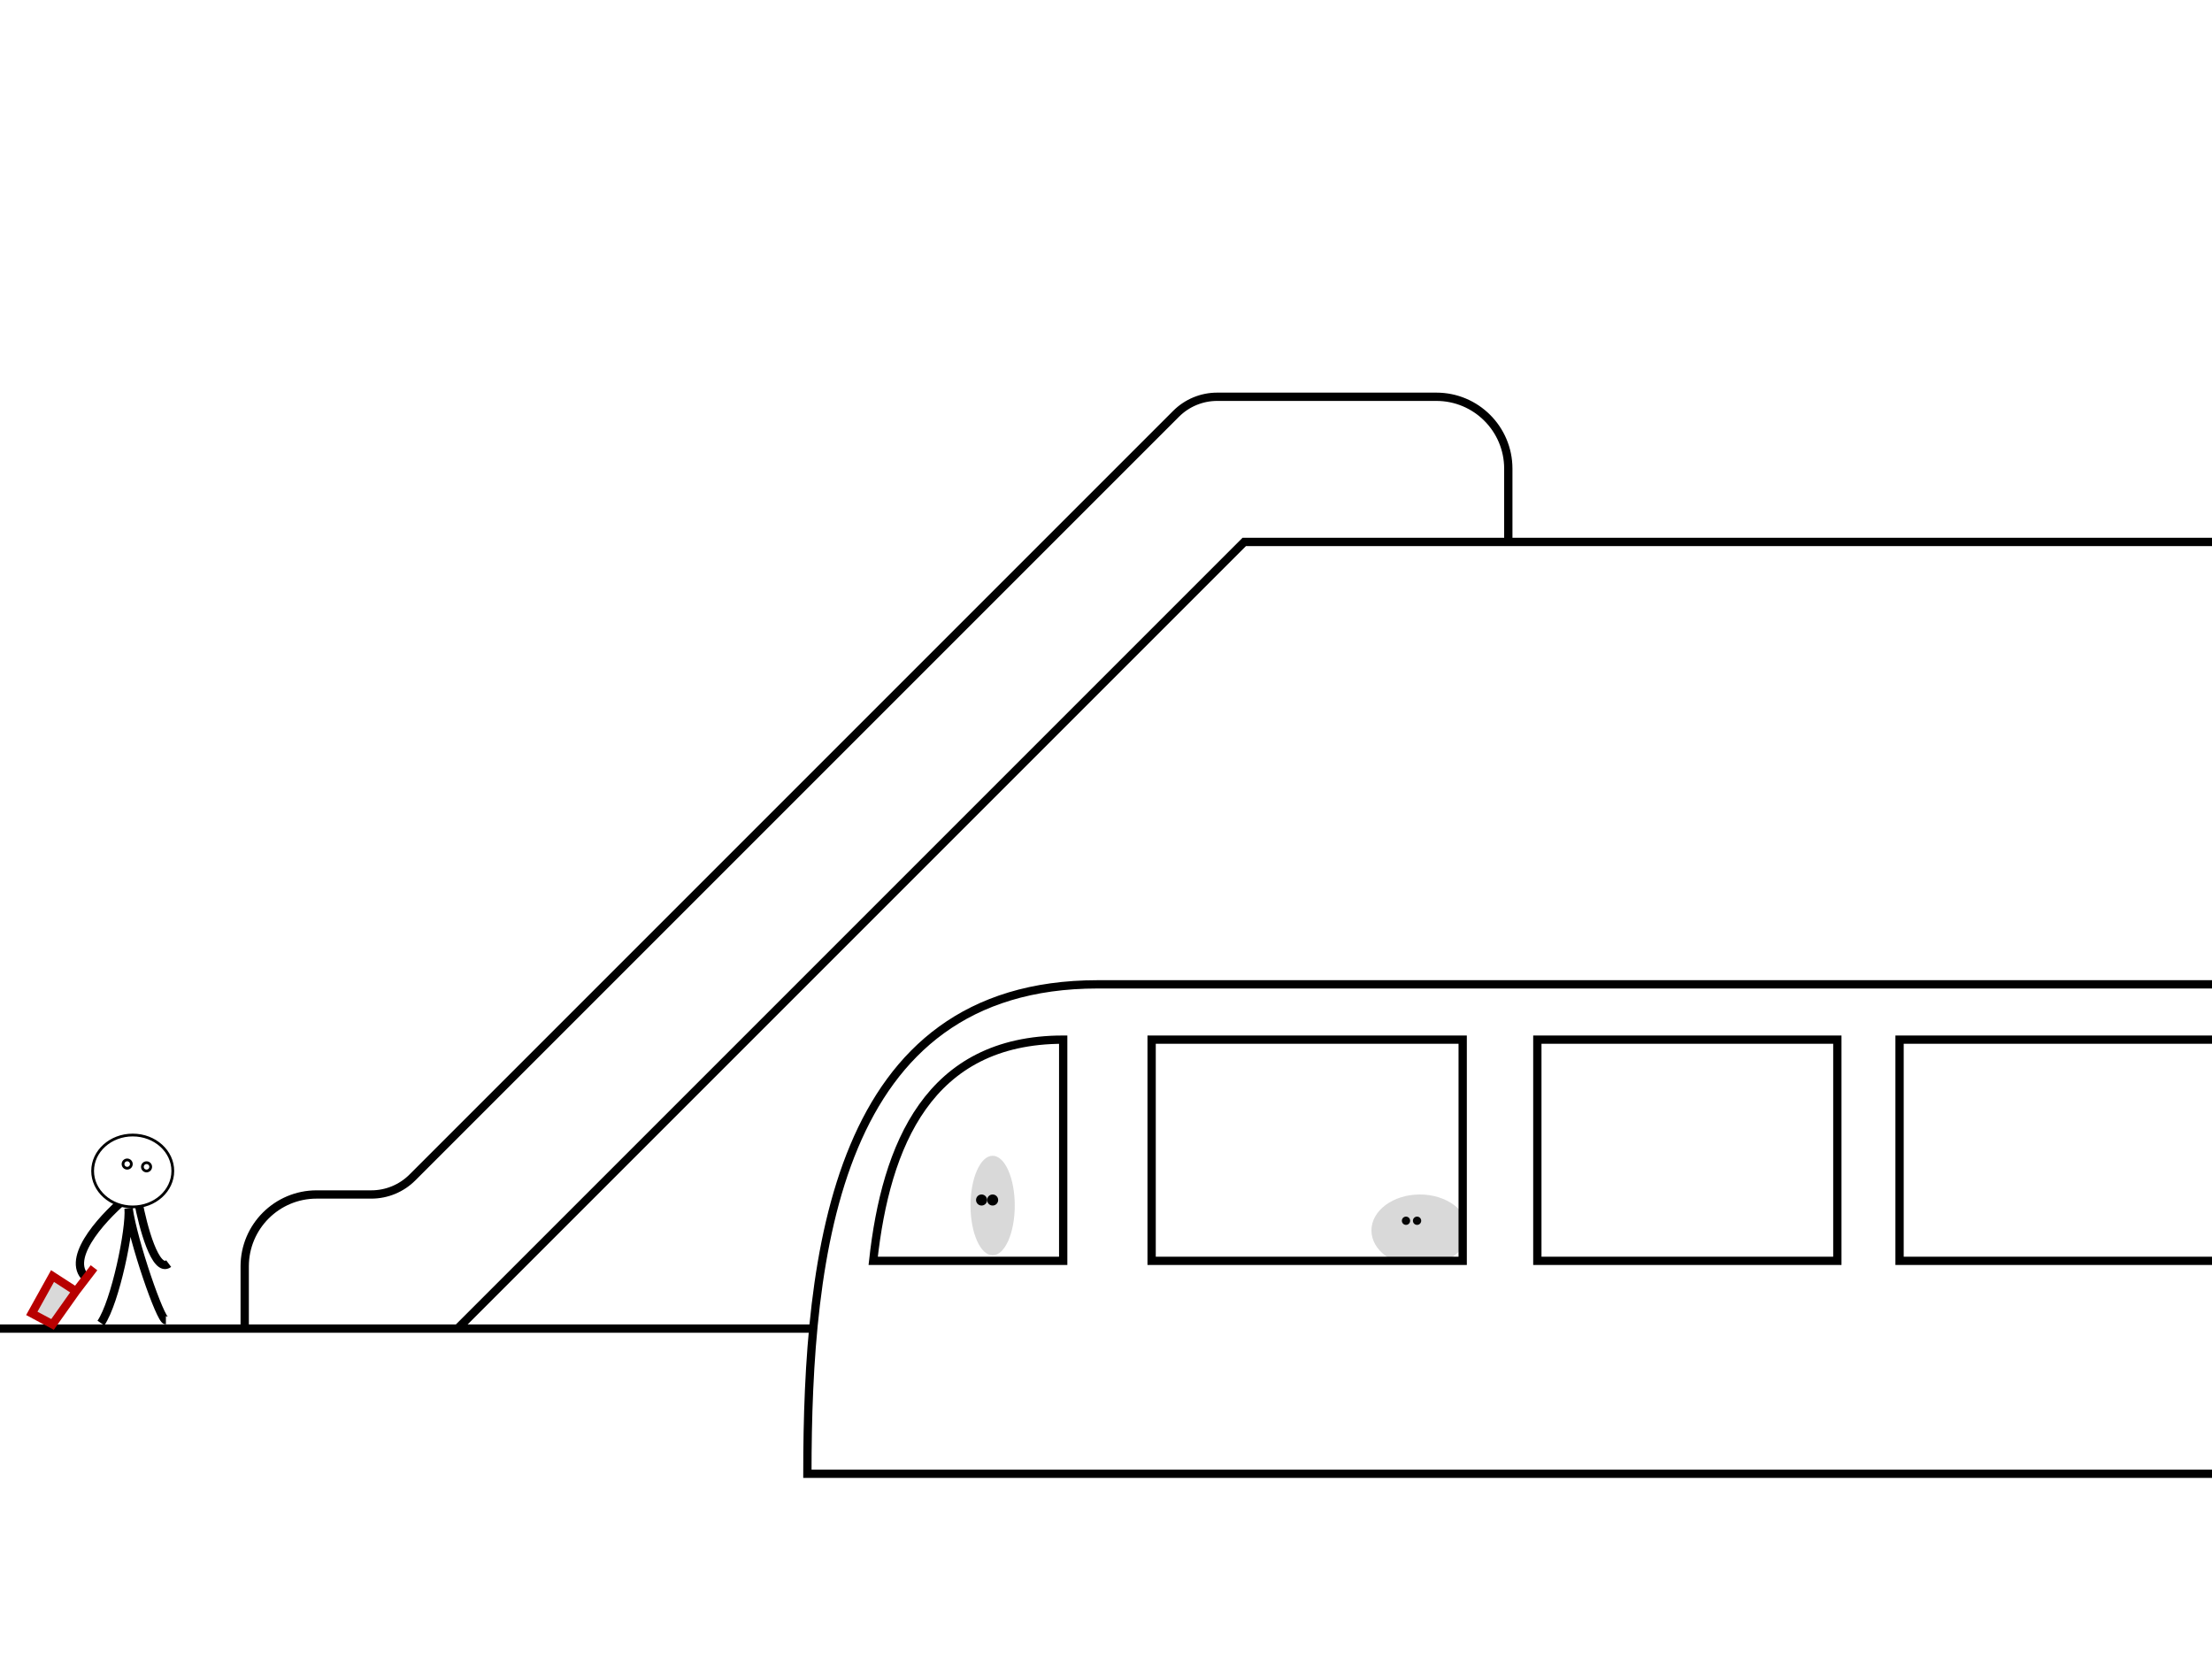
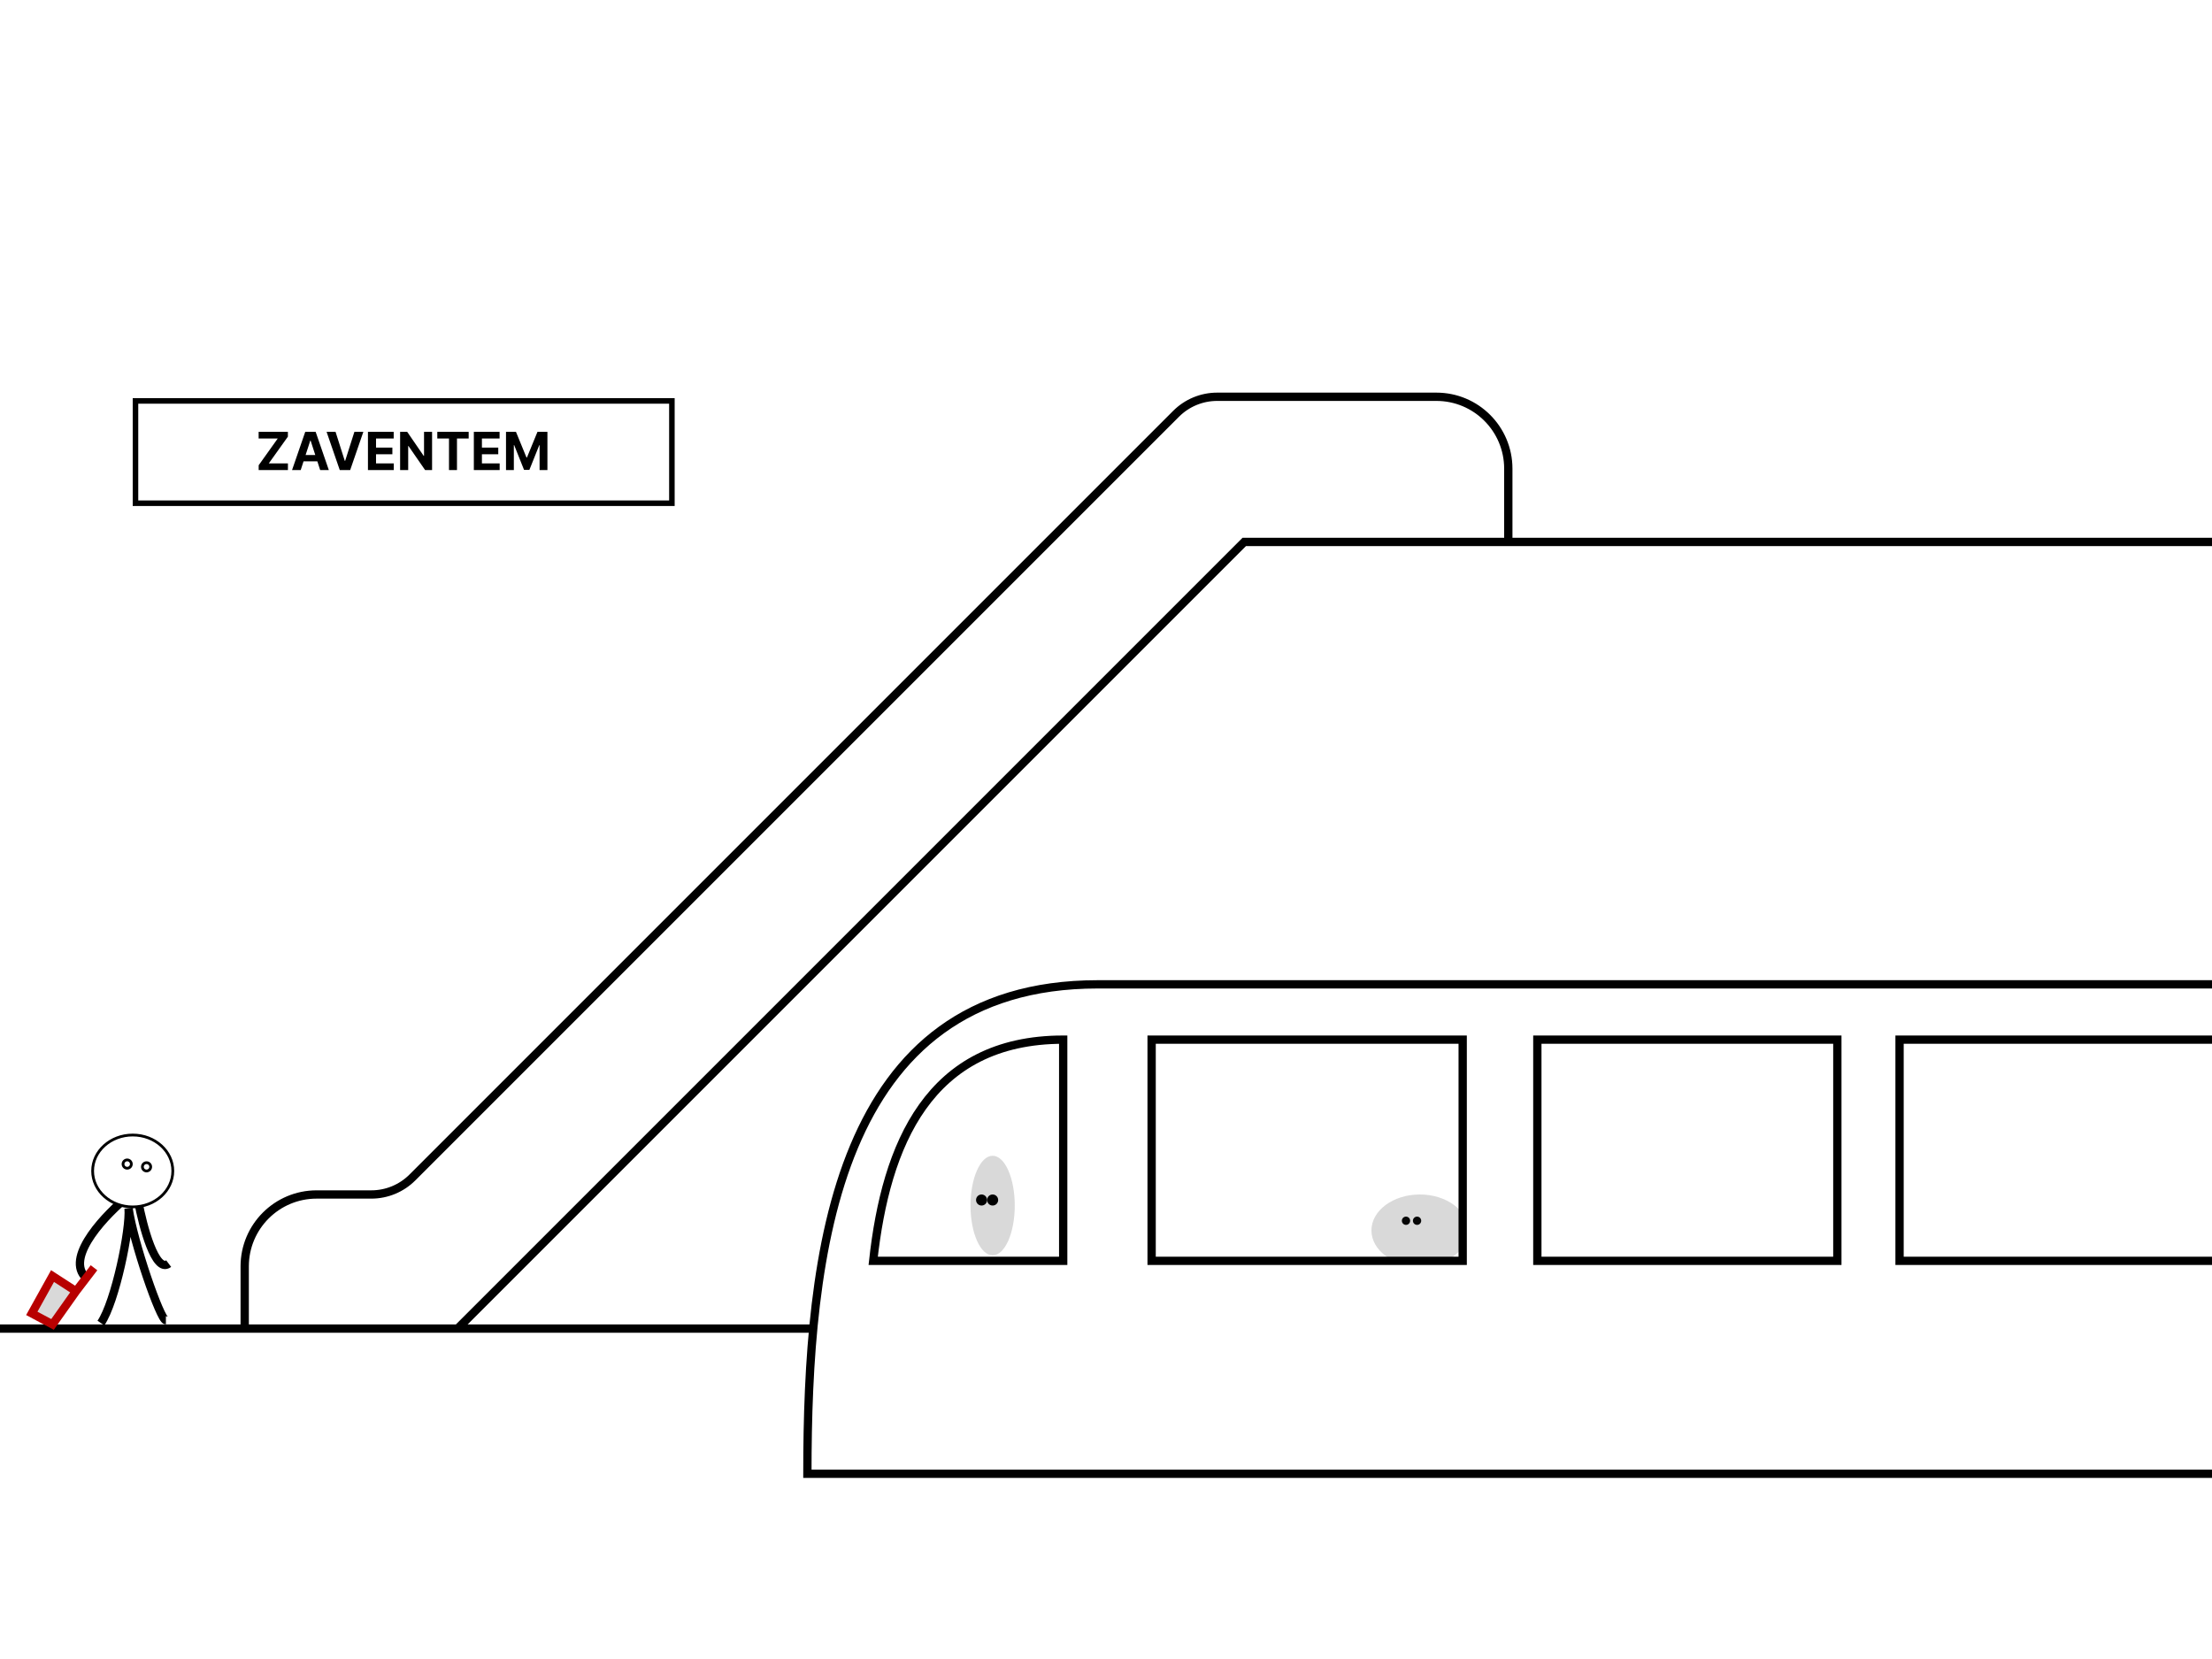
<svg xmlns="http://www.w3.org/2000/svg" width="800" height="600" viewBox="0 0 800 600" fill="none">
  <g clip-path="url(#clip0_190_3)">
    <rect width="800" height="600" fill="white" />
    <path d="M0 480.5H88.5M800 480.5H165.5M165.5 480.5L450 196H545.5M165.5 480.5H94.5H88.5M800 196H545.5M545.5 196V169.5C545.5 155.141 533.859 143.5 519.5 143.5H440.198C434.629 143.5 429.288 145.712 425.349 149.651L149.151 425.849C145.212 429.788 139.871 432 134.302 432H114.5C100.141 432 88.5 443.641 88.5 458V480.5" stroke="black" stroke-width="3" />
    <ellipse cx="513.5" cy="445" rx="17.5" ry="13" fill="#D9D9D9" />
    <path fill-rule="evenodd" clip-rule="evenodd" d="M831 533H292C292 453.5 302 356 397 356H831V533ZM416.5 376V456H529V376H416.5ZM556 456V376H664.5V456H556ZM807.001 456V376H687V456H807.001ZM315.801 456C320.388 414.166 335.834 376 384.519 376V456H315.801Z" fill="white" stroke="black" stroke-width="3" />
    <circle cx="508.5" cy="441.5" r="1.5" fill="#070707" />
    <circle cx="512.5" cy="441.5" r="1.5" fill="#070707" />
    <ellipse cx="359" cy="436" rx="8" ry="18" fill="#D9D9D9" />
    <circle cx="355" cy="434" r="2" fill="black" />
    <circle cx="359" cy="434" r="2" fill="black" />
    <path d="M46.499 432.5C38.499 439 24.099 453.9 30.499 461.5M50 434.5C51.667 443.5 56.2 460.6 61 457M36.5 478.5C41.7 470.9 47.166 444.5 46.499 437C48.166 449 58 477.5 60 477.5" stroke="black" stroke-width="3" />
    <path d="M48 410.5C56.059 410.5 62.5 416.369 62.5 423.5C62.5 430.631 56.059 436.5 48 436.5C39.941 436.5 33.5 430.631 33.5 423.5C33.5 416.369 39.941 410.5 48 410.5Z" fill="white" stroke="black" />
    <circle cx="46" cy="421" r="1.5" stroke="black" />
    <circle cx="53" cy="422" r="1.5" stroke="black" />
    <path d="M19 479L11.5 475L19 461.5L27.5 467L19 479Z" fill="#D9D9D9" />
    <path d="M27.5 467L19 479L11.5 475L19 461.5L27.5 467ZM27.5 467L34 458.5" stroke="#B80000" stroke-width="3" />
+     <rect x="49" y="145" width="194" height="37" stroke="black" stroke-width="2" />
+     <path d="M93.553 170V168.266L100.448 158.591H93.539V156.182H104.119V157.916L97.216 167.591H104.132V170H93.553ZM108.756 170H105.625L110.395 156.182H114.16L118.924 170H115.793L112.332 159.339H112.224L108.756 170ZM108.56 164.569H115.955V166.849H108.56V164.569ZM121.358 156.182L124.697 166.68H124.826L128.172 156.182H131.411L126.647 170H122.882L118.112 156.182H121.358ZM133.074 170V156.182H142.385V158.591H135.996V161.883H141.906V164.292H135.996V167.591H142.412V170H133.074ZM156.266 156.182V170H153.742L147.731 161.303H147.629V170H144.708V156.182H147.272L153.236 164.872H153.358V156.182H156.266ZM158.153 158.591V156.182H169.502V158.591H165.271V170H162.384V158.591H158.153ZM171.371 170V156.182H180.682V158.591H174.292V161.883H180.203V164.292H174.292V167.591H180.709V170H171.371ZM183.005 156.182H186.608L190.413 165.466H190.575L194.38 156.182H197.983V170H195.15V161.006H195.035L191.459 169.933H189.529L185.953 160.972H185.839V170H183.005V156.182Z" fill="black" />
  </g>
  <defs>
    <clipPath id="clip0_190_3">
      <rect width="800" height="600" fill="white" />
    </clipPath>
  </defs>
</svg>
